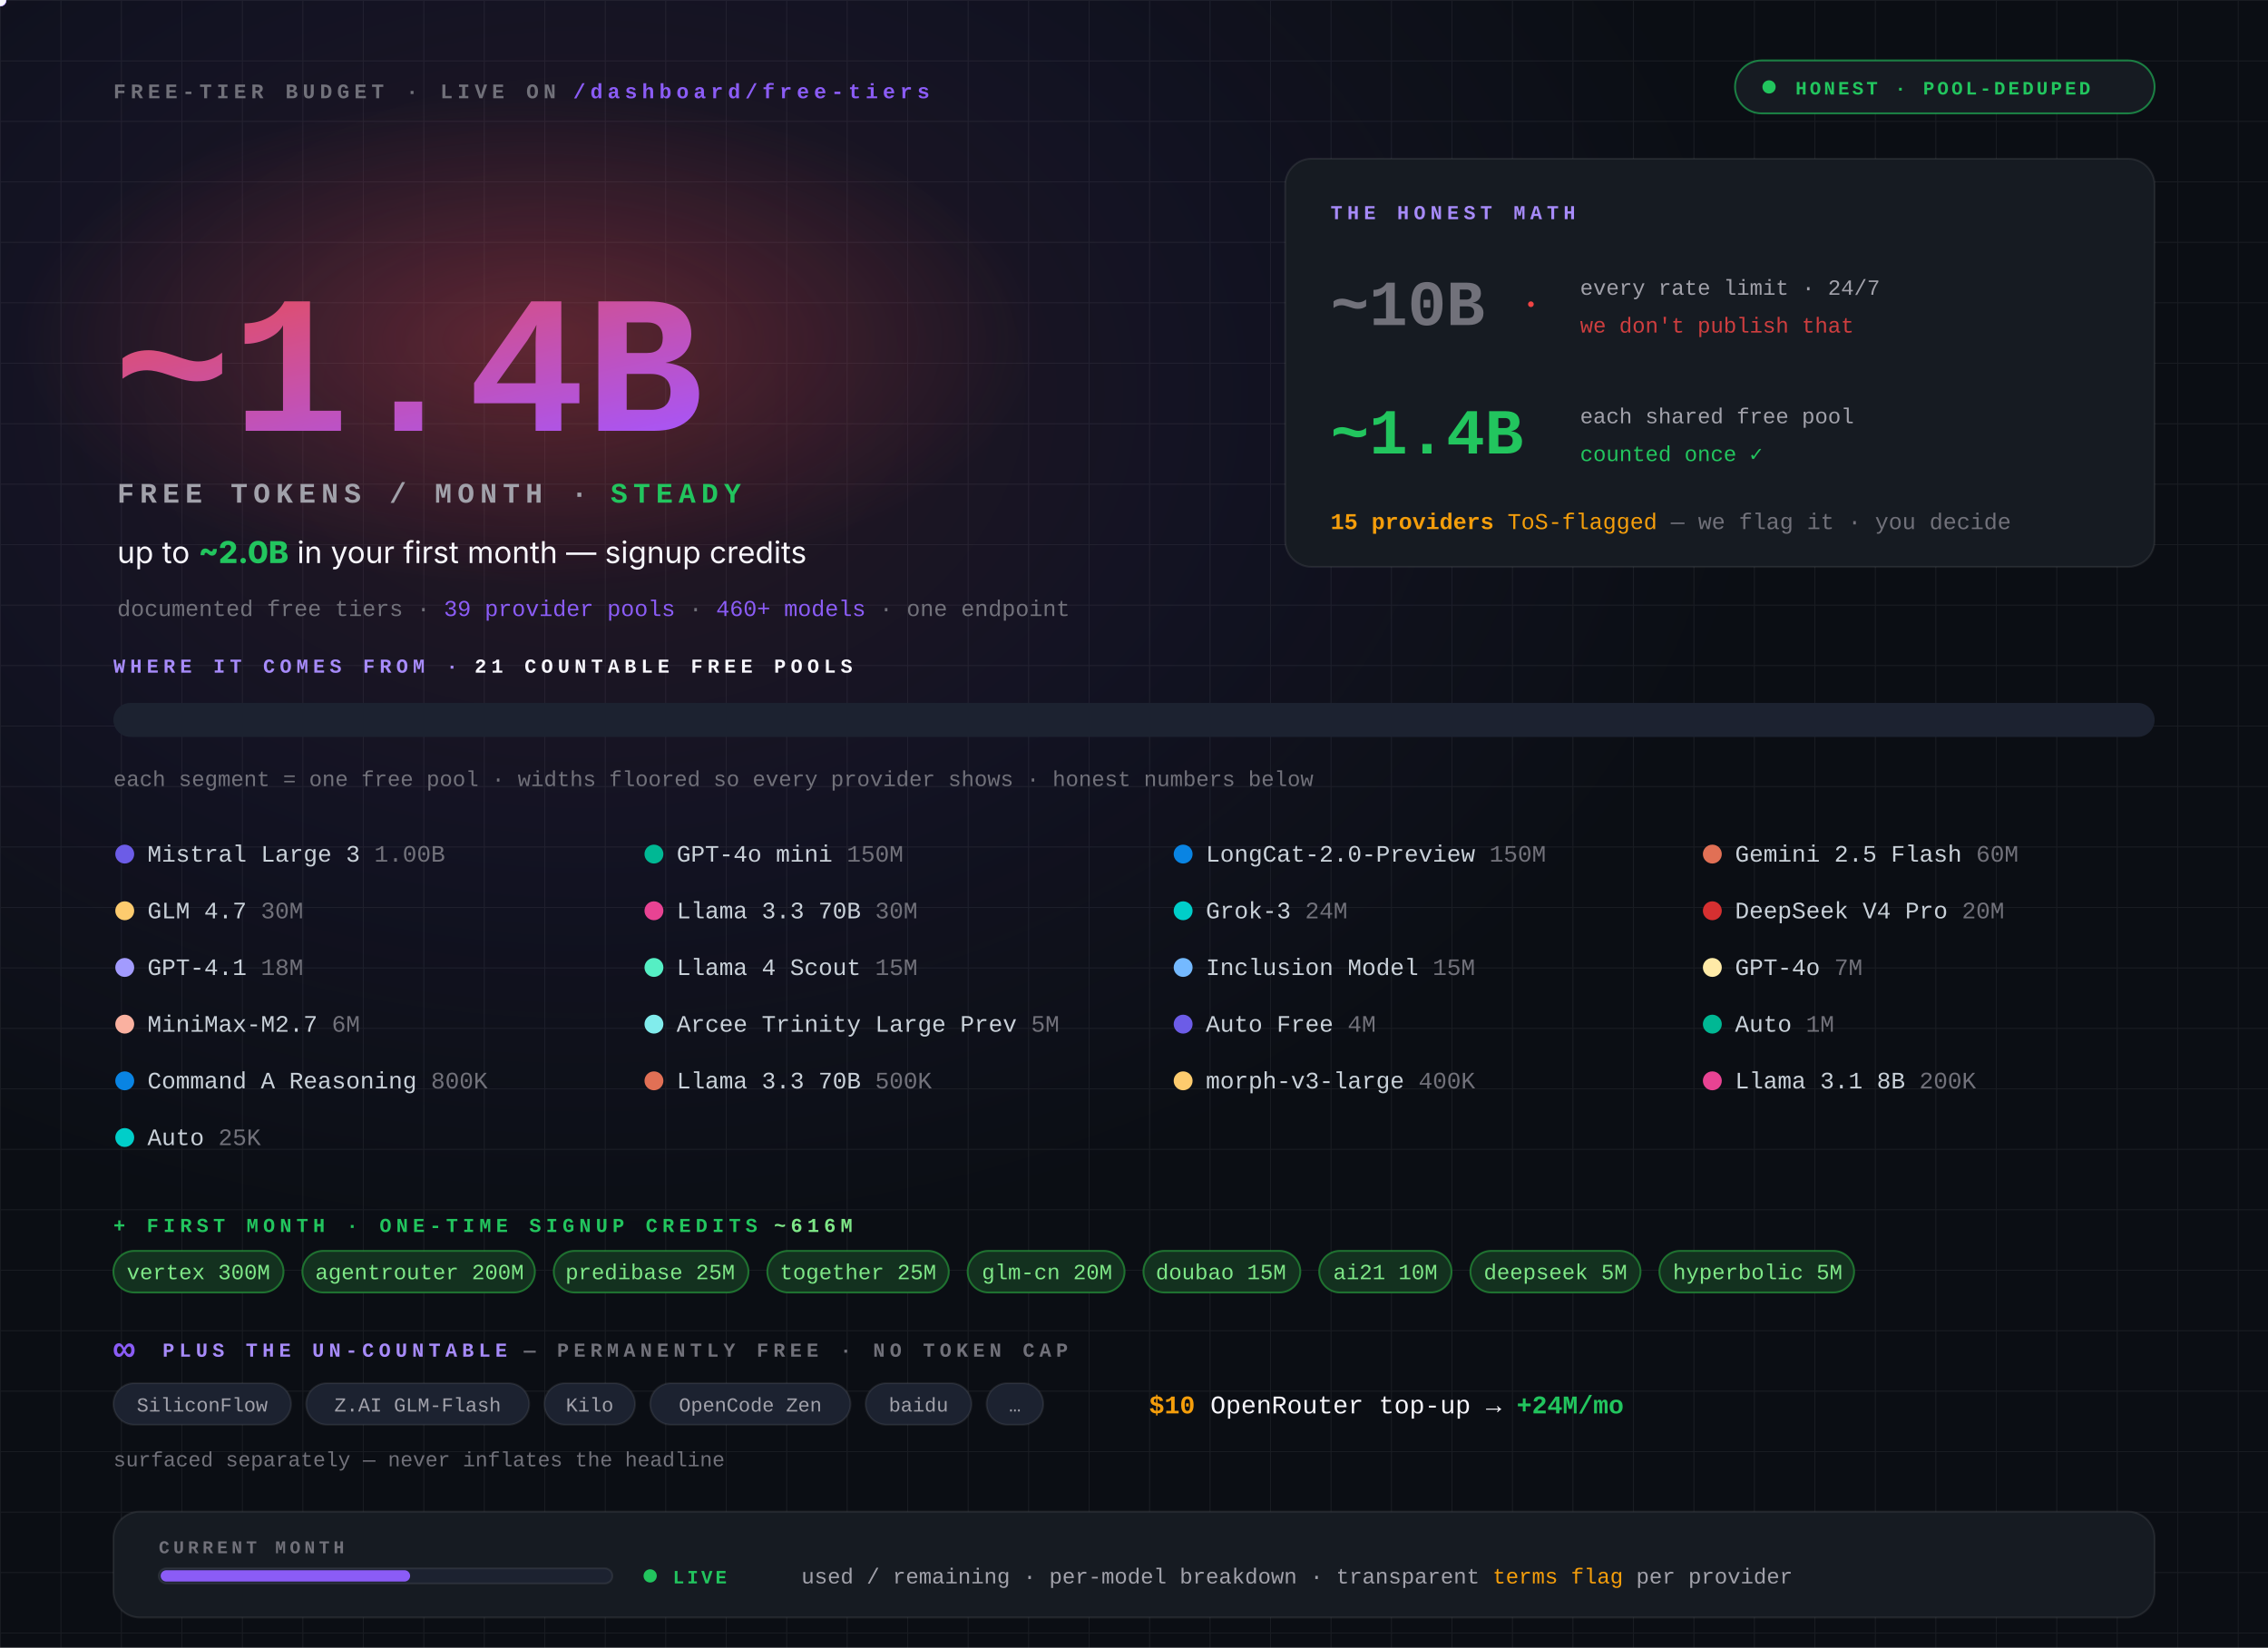
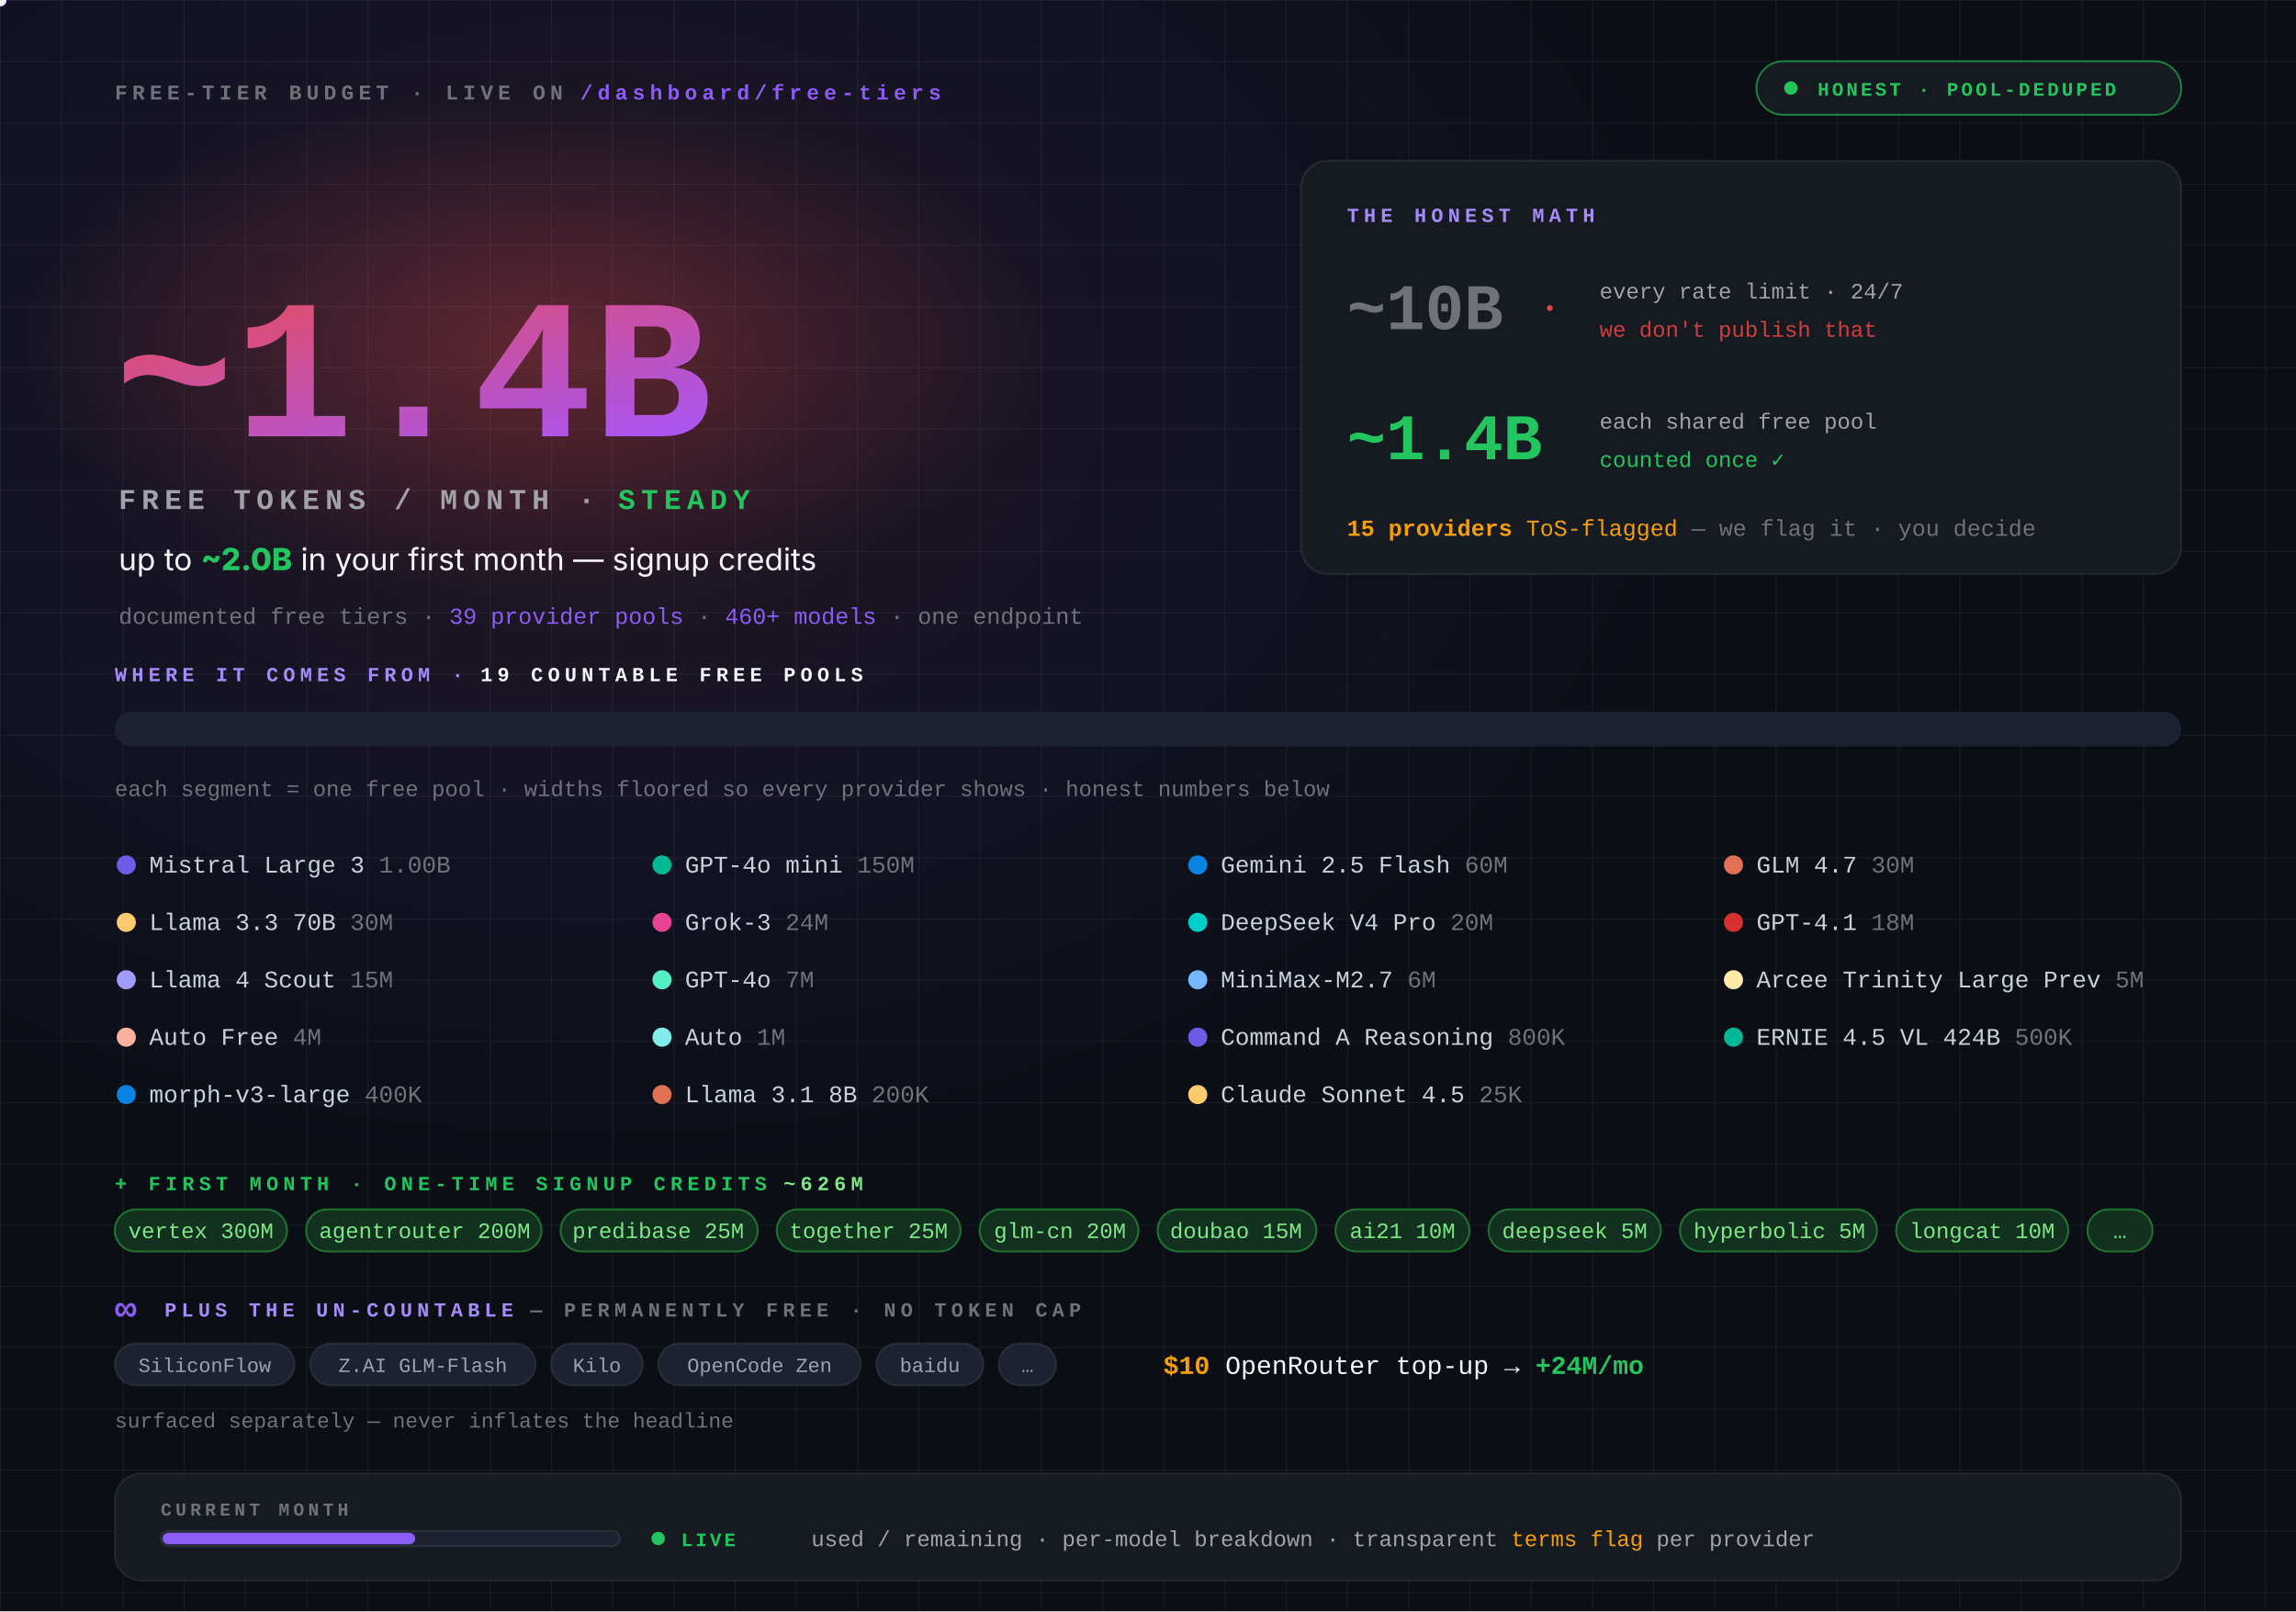
- <svg xmlns="http://www.w3.org/2000/svg" viewBox="0 0 1200 872" role="img" aria-label="OmniRoute free-tier budget: about 1.6 billion free tokens per month steady, up to about 2.1 billion in your first month with signup credits, aggregated from the documented free tiers of 39 provider pools and 460+ models behind one endpoint, live on /dashboard/free-tiers. Honest pool-deduped math: each shared free pool is counted once — counting every rate limit 24/7 would read about 10B, which we don't publish; 15 providers carry a ToS flag so you decide. Budget bar of the 21 countable free pools with per-model breakdown: Mistral Large 3 1B, GPT-4o mini 150M, LongCat-2.0-Preview 150M, Gemini 2.5 Flash 60M, GLM 4.7 30M, Llama 3.3 70B 30M, Grok-3 24M, DeepSeek V4 Pro 20M, GPT-4.1 18M, Llama 4 Scout 15M, Inclusion Model 15M, GPT-4o 7M, MiniMax-M2.7 6M, Arcee Trinity 5M, and more. First month adds one-time signup credits of about 616M (vertex 300M, agentrouter 200M, predibase 25M, together 25M, glm-cn 20M, doubao 15M, ai21 10M, deepseek 5M, hyperbolic 5M). Plus the un-countable: permanently-free no-token-cap providers (SiliconFlow, Z.AI GLM-Flash, Kilo, OpenCode Zen, baidu and more) and a $10 OpenRouter top-up unlocking +24M per month, surfaced separately so they never inflate the headline. Live used/remaining and per-model breakdown on the dashboard.">
+ <svg xmlns="http://www.w3.org/2000/svg" viewBox="0 0 1200 842" role="img" aria-label="OmniRoute free-tier budget: about 1.4 billion free tokens per month steady, up to about 2.0 billion in your first month with signup credits, aggregated from the documented free tiers of 39 provider pools and 460+ models behind one endpoint, live on /dashboard/free-tiers. Honest pool-deduped math: each shared free pool is counted once — counting every rate limit 24/7 would read about 10B, which we don't publish; 15 providers carry a ToS flag so you decide. Budget bar of the 19 countable free pools with per-model breakdown: Mistral Large 3 1B, GPT-4o mini 150M, Gemini 2.5 Flash 60M, GLM 4.7 30M, Llama 3.3 70B 30M, Grok-3 24M, DeepSeek V4 Pro 20M, GPT-4.1 18M, Llama 4 Scout 15M, GPT-4o 7M, MiniMax-M2.7 6M, Arcee Trinity 5M, and more. First month adds one-time signup credits of about 626M (vertex 300M, agentrouter 200M, predibase 25M, together 25M, glm-cn 20M, doubao 15M, ai21 10M, longcat 10M, deepseek 5M, hyperbolic 5M, nscale 5M). Plus the un-countable: permanently-free no-token-cap providers (SiliconFlow, Z.AI GLM-Flash, Kilo, OpenCode Zen, baidu and more) and a $10 OpenRouter top-up unlocking +24M per month, surfaced separately so they never inflate the headline. Live used/remaining and per-model breakdown on the dashboard.">
  <defs>
    <pattern id="gridPaperF" width="32" height="32" patternUnits="userSpaceOnUse">
      <path d="M 32 0 L 0 0 0 32" fill="none" stroke="#ffffff" stroke-opacity="0.06" stroke-width="1" />
    </pattern>
    <radialGradient id="bgGlowF" cx="26%" cy="24%" r="52%">
      <stop offset="0%" stop-color="#e54d5e" stop-opacity="0.14" />
      <stop offset="55%" stop-color="#8b5cf6" stop-opacity="0.06" />
      <stop offset="100%" stop-color="#6366f1" stop-opacity="0" />
    </radialGradient>
    <linearGradient id="gradBrandF" x1="0" y1="0" x2="1" y2="1">
      <stop offset="0%" stop-color="#e54d5e" />
      <stop offset="100%" stop-color="#a855f7" />
    </linearGradient>
    <radialGradient id="heroGlowF" cx="50%" cy="50%" r="50%">
      <stop offset="0%" stop-color="#e54d5e" stop-opacity="0.30" />
      <stop offset="100%" stop-color="#e54d5e" stop-opacity="0" />
    </radialGradient>
    <path id="pTk1F" d="M 44,84 C 150,112 190,146 302,168" />
    <path id="pTk2F" d="M 30,310 C 136,290 176,240 296,206" />
    <path id="pTk3F" d="M 96,436 C 186,392 208,308 314,230" />
    <clipPath id="barShapeF">
      <rect x="60" y="372" width="1080" height="18" rx="9" />
    </clipPath>
    <clipPath id="barRevF">
      <rect x="60" y="372" width="0" height="18">
        <animate attributeName="width" values="1080;0;1080;1080" keyTimes="0;0.02;0.24;1" dur="10s" repeatCount="indefinite" />
      </rect>
    </clipPath>
  </defs>
-   <rect width="1200" height="872" fill="#0b0e14" />
-   <rect width="1200" height="872" fill="url(#gridPaperF)" />
-   <rect width="1200" height="872" fill="url(#bgGlowF)" />
+   <rect width="1200" height="842" fill="#0b0e14" />
+   <rect width="1200" height="842" fill="url(#gridPaperF)" />
+   <rect width="1200" height="842" fill="url(#bgGlowF)" />
  <text x="60" y="52" font-family="Consolas, 'Courier New', monospace" font-size="11" letter-spacing="2.5" font-weight="700" fill="#71717a">FREE-TIER BUDGET · LIVE ON <tspan fill="#8b5cf6">/dashboard/free-tiers</tspan>
  </text>
  <g transform="translate(918, 32)">
    <rect width="222" height="28" rx="14" fill="#161b22" stroke="#22c55e" stroke-width="1" stroke-opacity="0.6" />
    <circle cx="18" cy="14" r="3.5" fill="#22c55e">
      <animate attributeName="opacity" values="1;0.35;1" dur="1.6s" repeatCount="indefinite" />
    </circle>
    <text x="32" y="18" font-family="Consolas, 'Courier New', monospace" font-size="10" letter-spacing="1.5" font-weight="700" fill="#22c55e">HONEST · POOL-DEDUPED</text>
  </g>
  <ellipse cx="280" cy="180" rx="270" ry="130" fill="url(#heroGlowF)">
    <animate attributeName="rx" values="250;290;250" dur="4s" repeatCount="indefinite" />
  </ellipse>
  <g fill="#a78bfa">
    <circle r="3.4">
      <animateMotion dur="2.4s" repeatCount="indefinite" begin="0s">
        <mpath href="#pTk1F" />
      </animateMotion>
      <animate attributeName="opacity" values="0;1;1;0" dur="2.4s" begin="0s" repeatCount="indefinite" />
    </circle>
    <circle r="3.4">
      <animateMotion dur="2.4s" repeatCount="indefinite" begin="0.8s">
        <mpath href="#pTk2F" />
      </animateMotion>
      <animate attributeName="opacity" values="0;1;1;0" dur="2.4s" begin="0.8s" repeatCount="indefinite" />
    </circle>
    <circle r="3.4">
      <animateMotion dur="2.4s" repeatCount="indefinite" begin="1.6s">
        <mpath href="#pTk3F" />
      </animateMotion>
      <animate attributeName="opacity" values="0;1;1;0" dur="2.4s" begin="1.6s" repeatCount="indefinite" />
    </circle>
  </g>
  <text x="60" y="228" font-family="Consolas, 'Courier New', monospace" font-size="104" font-weight="800" fill="url(#gradBrandF)">~1.4B</text>
  <text x="62" y="266" font-family="Consolas, 'Courier New', monospace" font-size="15" letter-spacing="3" font-weight="700" fill="#a1a1aa">FREE TOKENS / MONTH · <tspan fill="#22c55e">STEADY</tspan>
  </text>
  <text x="62" y="298" font-family="Inter, 'Segoe UI', Arial, Helvetica, system-ui, sans-serif" font-size="16" fill="#F7F6FC">up to <tspan font-weight="800" fill="#22c55e">~2.0B</tspan> in your first month — signup credits</text>
  <text x="62" y="326" font-family="Consolas, 'Courier New', monospace" font-size="12" fill="#71717a">documented free tiers · <tspan fill="#8b5cf6">39 provider pools</tspan> · <tspan fill="#8b5cf6">460+ models</tspan> · one endpoint</text>
  <rect x="680" y="84" width="460" height="216" rx="14" fill="#161b22" stroke="#ffffff" stroke-opacity="0.08" stroke-width="1" />
  <text x="704" y="116" font-family="Consolas, 'Courier New', monospace" font-size="10.5" letter-spacing="2.5" font-weight="700" fill="#a78bfa">THE HONEST MATH</text>
  <text x="704" y="172" font-family="Consolas, 'Courier New', monospace" font-size="34" font-weight="800" fill="#71717a">~10B</text>
  <line x1="698" y1="161" x2="810" y2="161" stroke="#ef4444" stroke-width="3" stroke-linecap="round" stroke-dasharray="112" stroke-dashoffset="112">
    <animate attributeName="stroke-dashoffset" values="0;112;0;0" keyTimes="0;0.10;0.18;1" dur="10s" repeatCount="indefinite" />
  </line>
  <text x="836" y="156" font-family="Consolas, 'Courier New', monospace" font-size="11.5" fill="#a1a1aa">every rate limit · 24/7</text>
  <text x="836" y="176" font-family="Consolas, 'Courier New', monospace" font-size="11.5" fill="#ef4444" opacity="0.85">we don't publish that</text>
  <text x="704" y="240" font-family="Consolas, 'Courier New', monospace" font-size="34" font-weight="800" fill="#22c55e">~1.4B</text>
  <text x="836" y="224" font-family="Consolas, 'Courier New', monospace" font-size="11.5" fill="#a1a1aa">each shared free pool</text>
  <text x="836" y="244" font-family="Consolas, 'Courier New', monospace" font-size="11.5" fill="#22c55e">counted once ✓</text>
  <text x="704" y="280" font-family="Consolas, 'Courier New', monospace" font-size="12" fill="#f59e0b">
    <tspan font-weight="800">15 providers</tspan> ToS-flagged <tspan fill="#71717a">— we flag it · you decide</tspan>
  </text>
-   <text x="60" y="356" font-family="Consolas, 'Courier New', monospace" font-size="10.5" letter-spacing="2.5" font-weight="700" fill="#a78bfa">WHERE IT COMES FROM · <tspan fill="#F7F6FC">21 COUNTABLE FREE POOLS</tspan>
+   <text x="60" y="356" font-family="Consolas, 'Courier New', monospace" font-size="10.5" letter-spacing="2.5" font-weight="700" fill="#a78bfa">WHERE IT COMES FROM · <tspan fill="#F7F6FC">19 COUNTABLE FREE POOLS</tspan>
  </text>
  <g clip-path="url(#barShapeF)">
    <rect x="60" y="372" width="1080" height="18" fill="#1c2230" />
    <g clip-path="url(#barRevF)">
-       <rect x="60.0" y="372" width="579.1" height="18" fill="#6c5ce7" />
-       <rect x="640.1" y="372" width="94.3" height="18" fill="#00b894" />
-       <rect x="735.4" y="372" width="94.3" height="18" fill="#0984e3" />
-       <rect x="830.7" y="372" width="42.9" height="18" fill="#e17055" />
-       <rect x="874.6" y="372" width="25.8" height="18" fill="#fdcb6e" />
-       <rect x="901.5" y="372" width="25.8" height="18" fill="#e84393" />
-       <rect x="928.3" y="372" width="22.4" height="18" fill="#00cec9" />
-       <rect x="951.7" y="372" width="20.1" height="18" fill="#d63031" />
-       <rect x="972.8" y="372" width="19.0" height="18" fill="#a29bfe" />
-       <rect x="992.8" y="372" width="17.2" height="18" fill="#55efc4" />
-       <rect x="1011.0" y="372" width="17.2" height="18" fill="#74b9ff" />
-       <rect x="1029.2" y="372" width="12.7" height="18" fill="#ffeaa7" />
-       <rect x="1042.9" y="372" width="12.1" height="18" fill="#fab1a0" />
-       <rect x="1056.0" y="372" width="11.5" height="18" fill="#81ecec" />
-       <rect x="1068.5" y="372" width="10.7" height="18" fill="#6c5ce7" />
-       <rect x="1080.2" y="372" width="9.3" height="18" fill="#00b894" />
-       <rect x="1090.5" y="372" width="9.2" height="18" fill="#0984e3" />
-       <rect x="1100.7" y="372" width="8.9" height="18" fill="#e17055" />
-       <rect x="1110.6" y="372" width="8.9" height="18" fill="#fdcb6e" />
-       <rect x="1120.5" y="372" width="8.8" height="18" fill="#e84393" />
-       <rect x="1130.3" y="372" width="8.7" height="18" fill="#00cec9" />
+       <rect x="60.0" y="372" width="662.3" height="18" fill="#6c5ce7" />
+       <rect x="723.3" y="372" width="106.7" height="18" fill="#00b894" />
+       <rect x="831.0" y="372" width="47.9" height="18" fill="#0984e3" />
+       <rect x="879.9" y="372" width="28.3" height="18" fill="#e17055" />
+       <rect x="909.2" y="372" width="28.3" height="18" fill="#fdcb6e" />
+       <rect x="938.5" y="372" width="24.4" height="18" fill="#e84393" />
+       <rect x="963.9" y="372" width="21.8" height="18" fill="#00cec9" />
+       <rect x="986.7" y="372" width="20.5" height="18" fill="#d63031" />
+       <rect x="1008.2" y="372" width="18.5" height="18" fill="#a29bfe" />
+       <rect x="1027.7" y="372" width="13.3" height="18" fill="#55efc4" />
+       <rect x="1042.0" y="372" width="12.6" height="18" fill="#74b9ff" />
+       <rect x="1055.6" y="372" width="12.0" height="18" fill="#ffeaa7" />
+       <rect x="1068.6" y="372" width="11.3" height="18" fill="#fab1a0" />
+       <rect x="1080.9" y="372" width="9.4" height="18" fill="#81ecec" />
+       <rect x="1091.3" y="372" width="9.2" height="18" fill="#6c5ce7" />
+       <rect x="1101.5" y="372" width="9.0" height="18" fill="#00b894" />
+       <rect x="1111.5" y="372" width="9.0" height="18" fill="#0984e3" />
+       <rect x="1121.5" y="372" width="8.8" height="18" fill="#e17055" />
+       <rect x="1131.3" y="372" width="8.7" height="18" fill="#fdcb6e" />
    </g>
  </g>
  <circle r="3.2" fill="#F7F6FC">
    <animateMotion path="M 60,381 L 1140,381" keyPoints="0;0;1;1" keyTimes="0;0.02;0.24;1" calcMode="linear" dur="10s" repeatCount="indefinite" />
    <animate attributeName="opacity" values="0;1;1;0;0" keyTimes="0;0.02;0.23;0.26;1" dur="10s" repeatCount="indefinite" />
  </circle>
  <text x="60" y="416" font-family="Consolas, 'Courier New', monospace" font-size="11.5" fill="#71717a">each segment = one free pool · widths floored so every provider shows · honest numbers below</text>
  <g font-family="Consolas, 'Courier New', monospace" font-size="12.5">
    <circle cx="66" cy="452" r="5" fill="#6c5ce7" />
    <text x="78" y="456" fill="#c9d1d9">Mistral Large 3 <tspan fill="#71717a">1.00B</tspan>
    </text>
    <circle cx="346" cy="452" r="5" fill="#00b894" />
    <text x="358" y="456" fill="#c9d1d9">GPT-4o mini <tspan fill="#71717a">150M</tspan>
    </text>
    <circle cx="626" cy="452" r="5" fill="#0984e3" />
-     <text x="638" y="456" fill="#c9d1d9">LongCat-2.0-Preview <tspan fill="#71717a">150M</tspan>
+     <text x="638" y="456" fill="#c9d1d9">Gemini 2.5 Flash <tspan fill="#71717a">60M</tspan>
    </text>
    <circle cx="906" cy="452" r="5" fill="#e17055" />
-     <text x="918" y="456" fill="#c9d1d9">Gemini 2.5 Flash <tspan fill="#71717a">60M</tspan>
+     <text x="918" y="456" fill="#c9d1d9">GLM 4.7 <tspan fill="#71717a">30M</tspan>
    </text>
    <circle cx="66" cy="482" r="5" fill="#fdcb6e" />
-     <text x="78" y="486" fill="#c9d1d9">GLM 4.7 <tspan fill="#71717a">30M</tspan>
+     <text x="78" y="486" fill="#c9d1d9">Llama 3.3 70B <tspan fill="#71717a">30M</tspan>
    </text>
    <circle cx="346" cy="482" r="5" fill="#e84393" />
-     <text x="358" y="486" fill="#c9d1d9">Llama 3.3 70B <tspan fill="#71717a">30M</tspan>
+     <text x="358" y="486" fill="#c9d1d9">Grok-3 <tspan fill="#71717a">24M</tspan>
    </text>
    <circle cx="626" cy="482" r="5" fill="#00cec9" />
-     <text x="638" y="486" fill="#c9d1d9">Grok-3 <tspan fill="#71717a">24M</tspan>
+     <text x="638" y="486" fill="#c9d1d9">DeepSeek V4 Pro <tspan fill="#71717a">20M</tspan>
    </text>
    <circle cx="906" cy="482" r="5" fill="#d63031" />
-     <text x="918" y="486" fill="#c9d1d9">DeepSeek V4 Pro <tspan fill="#71717a">20M</tspan>
+     <text x="918" y="486" fill="#c9d1d9">GPT-4.1 <tspan fill="#71717a">18M</tspan>
    </text>
    <circle cx="66" cy="512" r="5" fill="#a29bfe" />
-     <text x="78" y="516" fill="#c9d1d9">GPT-4.1 <tspan fill="#71717a">18M</tspan>
+     <text x="78" y="516" fill="#c9d1d9">Llama 4 Scout <tspan fill="#71717a">15M</tspan>
    </text>
    <circle cx="346" cy="512" r="5" fill="#55efc4" />
-     <text x="358" y="516" fill="#c9d1d9">Llama 4 Scout <tspan fill="#71717a">15M</tspan>
+     <text x="358" y="516" fill="#c9d1d9">GPT-4o <tspan fill="#71717a">7M</tspan>
    </text>
    <circle cx="626" cy="512" r="5" fill="#74b9ff" />
-     <text x="638" y="516" fill="#c9d1d9">Inclusion Model <tspan fill="#71717a">15M</tspan>
+     <text x="638" y="516" fill="#c9d1d9">MiniMax-M2.7 <tspan fill="#71717a">6M</tspan>
    </text>
    <circle cx="906" cy="512" r="5" fill="#ffeaa7" />
-     <text x="918" y="516" fill="#c9d1d9">GPT-4o <tspan fill="#71717a">7M</tspan>
+     <text x="918" y="516" fill="#c9d1d9">Arcee Trinity Large Prev <tspan fill="#71717a">5M</tspan>
    </text>
    <circle cx="66" cy="542" r="5" fill="#fab1a0" />
-     <text x="78" y="546" fill="#c9d1d9">MiniMax-M2.7 <tspan fill="#71717a">6M</tspan>
+     <text x="78" y="546" fill="#c9d1d9">Auto Free <tspan fill="#71717a">4M</tspan>
    </text>
    <circle cx="346" cy="542" r="5" fill="#81ecec" />
-     <text x="358" y="546" fill="#c9d1d9">Arcee Trinity Large Prev <tspan fill="#71717a">5M</tspan>
+     <text x="358" y="546" fill="#c9d1d9">Auto <tspan fill="#71717a">1M</tspan>
    </text>
    <circle cx="626" cy="542" r="5" fill="#6c5ce7" />
-     <text x="638" y="546" fill="#c9d1d9">Auto Free <tspan fill="#71717a">4M</tspan>
+     <text x="638" y="546" fill="#c9d1d9">Command A Reasoning <tspan fill="#71717a">800K</tspan>
    </text>
    <circle cx="906" cy="542" r="5" fill="#00b894" />
-     <text x="918" y="546" fill="#c9d1d9">Auto <tspan fill="#71717a">1M</tspan>
+     <text x="918" y="546" fill="#c9d1d9">ERNIE 4.5 VL 424B <tspan fill="#71717a">500K</tspan>
    </text>
    <circle cx="66" cy="572" r="5" fill="#0984e3" />
-     <text x="78" y="576" fill="#c9d1d9">Command A Reasoning <tspan fill="#71717a">800K</tspan>
+     <text x="78" y="576" fill="#c9d1d9">morph-v3-large <tspan fill="#71717a">400K</tspan>
    </text>
    <circle cx="346" cy="572" r="5" fill="#e17055" />
-     <text x="358" y="576" fill="#c9d1d9">Llama 3.3 70B <tspan fill="#71717a">500K</tspan>
+     <text x="358" y="576" fill="#c9d1d9">Llama 3.1 8B <tspan fill="#71717a">200K</tspan>
    </text>
    <circle cx="626" cy="572" r="5" fill="#fdcb6e" />
-     <text x="638" y="576" fill="#c9d1d9">morph-v3-large <tspan fill="#71717a">400K</tspan>
-     </text>
-     <circle cx="906" cy="572" r="5" fill="#e84393" />
-     <text x="918" y="576" fill="#c9d1d9">Llama 3.1 8B <tspan fill="#71717a">200K</tspan>
-     </text>
-     <circle cx="66" cy="602" r="5" fill="#00cec9" />
-     <text x="78" y="606" fill="#c9d1d9">Auto <tspan fill="#71717a">25K</tspan>
-     </text>
-   </g>
-   <text x="60" y="652" font-family="Consolas, 'Courier New', monospace" font-size="10.5" letter-spacing="2.5" font-weight="700" fill="#22c55e">+ FIRST MONTH · ONE-TIME SIGNUP CREDITS <tspan fill="#7ee787">~616M</tspan>
+     <text x="638" y="576" fill="#c9d1d9">Claude Sonnet 4.5 <tspan fill="#71717a">25K</tspan>
+     </text>
+   </g>
+   <text x="60" y="622" font-family="Consolas, 'Courier New', monospace" font-size="10.5" letter-spacing="2.5" font-weight="700" fill="#22c55e">+ FIRST MONTH · ONE-TIME SIGNUP CREDITS <tspan fill="#7ee787">~626M</tspan>
  </text>
  <g font-family="Consolas, 'Courier New', monospace">
-     <rect x="60" y="662" width="90" height="22" rx="11" fill="#13311f" stroke="#238636" stroke-opacity="0.8" />
-     <text x="105" y="677" font-size="11.5" fill="#7ee787" text-anchor="middle">vertex 300M</text>
-     <rect x="160" y="662" width="123" height="22" rx="11" fill="#13311f" stroke="#238636" stroke-opacity="0.8" />
-     <text x="222" y="677" font-size="11.5" fill="#7ee787" text-anchor="middle">agentrouter 200M</text>
-     <rect x="293" y="662" width="103" height="22" rx="11" fill="#13311f" stroke="#238636" stroke-opacity="0.8" />
-     <text x="344" y="677" font-size="11.5" fill="#7ee787" text-anchor="middle">predibase 25M</text>
-     <rect x="406" y="662" width="96" height="22" rx="11" fill="#13311f" stroke="#238636" stroke-opacity="0.8" />
-     <text x="454" y="677" font-size="11.5" fill="#7ee787" text-anchor="middle">together 25M</text>
-     <rect x="512" y="662" width="83" height="22" rx="11" fill="#13311f" stroke="#238636" stroke-opacity="0.8" />
-     <text x="554" y="677" font-size="11.5" fill="#7ee787" text-anchor="middle">glm-cn 20M</text>
-     <rect x="605" y="662" width="83" height="22" rx="11" fill="#13311f" stroke="#238636" stroke-opacity="0.8" />
-     <text x="646" y="677" font-size="11.5" fill="#7ee787" text-anchor="middle">doubao 15M</text>
-     <rect x="698" y="662" width="70" height="22" rx="11" fill="#13311f" stroke="#238636" stroke-opacity="0.8" />
-     <text x="733" y="677" font-size="11.5" fill="#7ee787" text-anchor="middle">ai21 10M</text>
-     <rect x="778" y="662" width="90" height="22" rx="11" fill="#13311f" stroke="#238636" stroke-opacity="0.8" />
-     <text x="823" y="677" font-size="11.5" fill="#7ee787" text-anchor="middle">deepseek 5M</text>
-     <rect x="878" y="662" width="103" height="22" rx="11" fill="#13311f" stroke="#238636" stroke-opacity="0.8" />
-     <text x="930" y="677" font-size="11.5" fill="#7ee787" text-anchor="middle">hyperbolic 5M</text>
-   </g>
-   <text x="60" y="720" font-family="Consolas, 'Courier New', monospace" font-size="19" font-weight="800" fill="#8b5cf6">∞<animate attributeName="opacity" values="1;0.55;1" dur="4s" repeatCount="indefinite" />
-   </text>
-   <text x="86" y="718" font-family="Consolas, 'Courier New', monospace" font-size="10.5" letter-spacing="2.5" font-weight="700" fill="#a78bfa">PLUS THE UN-COUNTABLE <tspan fill="#71717a">— PERMANENTLY FREE · NO TOKEN CAP</tspan>
+     <rect x="60" y="632" width="90" height="22" rx="11" fill="#13311f" stroke="#238636" stroke-opacity="0.8" />
+     <text x="105" y="647" font-size="11.5" fill="#7ee787" text-anchor="middle">vertex 300M</text>
+     <rect x="160" y="632" width="123" height="22" rx="11" fill="#13311f" stroke="#238636" stroke-opacity="0.8" />
+     <text x="222" y="647" font-size="11.5" fill="#7ee787" text-anchor="middle">agentrouter 200M</text>
+     <rect x="293" y="632" width="103" height="22" rx="11" fill="#13311f" stroke="#238636" stroke-opacity="0.8" />
+     <text x="344" y="647" font-size="11.5" fill="#7ee787" text-anchor="middle">predibase 25M</text>
+     <rect x="406" y="632" width="96" height="22" rx="11" fill="#13311f" stroke="#238636" stroke-opacity="0.8" />
+     <text x="454" y="647" font-size="11.5" fill="#7ee787" text-anchor="middle">together 25M</text>
+     <rect x="512" y="632" width="83" height="22" rx="11" fill="#13311f" stroke="#238636" stroke-opacity="0.8" />
+     <text x="554" y="647" font-size="11.5" fill="#7ee787" text-anchor="middle">glm-cn 20M</text>
+     <rect x="605" y="632" width="83" height="22" rx="11" fill="#13311f" stroke="#238636" stroke-opacity="0.8" />
+     <text x="646" y="647" font-size="11.5" fill="#7ee787" text-anchor="middle">doubao 15M</text>
+     <rect x="698" y="632" width="70" height="22" rx="11" fill="#13311f" stroke="#238636" stroke-opacity="0.8" />
+     <text x="733" y="647" font-size="11.5" fill="#7ee787" text-anchor="middle">ai21 10M</text>
+     <rect x="778" y="632" width="90" height="22" rx="11" fill="#13311f" stroke="#238636" stroke-opacity="0.8" />
+     <text x="823" y="647" font-size="11.5" fill="#7ee787" text-anchor="middle">deepseek 5M</text>
+     <rect x="878" y="632" width="103" height="22" rx="11" fill="#13311f" stroke="#238636" stroke-opacity="0.8" />
+     <text x="930" y="647" font-size="11.5" fill="#7ee787" text-anchor="middle">hyperbolic 5M</text>
+     <rect x="991" y="632" width="90" height="22" rx="11" fill="#13311f" stroke="#238636" stroke-opacity="0.8" />
+     <text x="1036" y="647" font-size="11.5" fill="#7ee787" text-anchor="middle">longcat 10M</text>
+     <rect x="1091" y="632" width="34" height="22" rx="11" fill="#13311f" stroke="#238636" stroke-opacity="0.8" />
+     <text x="1108" y="647" font-size="11.5" fill="#7ee787" text-anchor="middle">…</text>
+   </g>
+   <text x="60" y="690" font-family="Consolas, 'Courier New', monospace" font-size="19" font-weight="800" fill="#8b5cf6">∞<animate attributeName="opacity" values="1;0.55;1" dur="4s" repeatCount="indefinite" />
+   </text>
+   <text x="86" y="688" font-family="Consolas, 'Courier New', monospace" font-size="10.5" letter-spacing="2.5" font-weight="700" fill="#a78bfa">PLUS THE UN-COUNTABLE <tspan fill="#71717a">— PERMANENTLY FREE · NO TOKEN CAP</tspan>
  </text>
  <g font-family="Consolas, 'Courier New', monospace" font-size="10.5" fill="#a1a1aa">
-     <rect x="60" y="732" width="94" height="22" rx="11" fill="#1c2230" stroke="#ffffff" stroke-opacity="0.08" />
-     <text x="107" y="747" text-anchor="middle">SiliconFlow</text>
-     <rect x="162" y="732" width="118" height="22" rx="11" fill="#1c2230" stroke="#ffffff" stroke-opacity="0.08" />
-     <text x="221" y="747" text-anchor="middle">Z.AI GLM-Flash</text>
-     <rect x="288" y="732" width="48" height="22" rx="11" fill="#1c2230" stroke="#ffffff" stroke-opacity="0.08" />
-     <text x="312" y="747" text-anchor="middle">Kilo</text>
-     <rect x="344" y="732" width="106" height="22" rx="11" fill="#1c2230" stroke="#ffffff" stroke-opacity="0.08" />
-     <text x="397" y="747" text-anchor="middle">OpenCode Zen</text>
-     <rect x="458" y="732" width="56" height="22" rx="11" fill="#1c2230" stroke="#ffffff" stroke-opacity="0.08" />
-     <text x="486" y="747" text-anchor="middle">baidu</text>
-     <rect x="522" y="732" width="30" height="22" rx="11" fill="#1c2230" stroke="#ffffff" stroke-opacity="0.08" />
-     <text x="537" y="747" text-anchor="middle">…</text>
-   </g>
-   <text x="608" y="748" font-family="Consolas, 'Courier New', monospace" font-size="13.5" fill="#F7F6FC">
+     <rect x="60" y="702" width="94" height="22" rx="11" fill="#1c2230" stroke="#ffffff" stroke-opacity="0.08" />
+     <text x="107" y="717" text-anchor="middle">SiliconFlow</text>
+     <rect x="162" y="702" width="118" height="22" rx="11" fill="#1c2230" stroke="#ffffff" stroke-opacity="0.08" />
+     <text x="221" y="717" text-anchor="middle">Z.AI GLM-Flash</text>
+     <rect x="288" y="702" width="48" height="22" rx="11" fill="#1c2230" stroke="#ffffff" stroke-opacity="0.08" />
+     <text x="312" y="717" text-anchor="middle">Kilo</text>
+     <rect x="344" y="702" width="106" height="22" rx="11" fill="#1c2230" stroke="#ffffff" stroke-opacity="0.08" />
+     <text x="397" y="717" text-anchor="middle">OpenCode Zen</text>
+     <rect x="458" y="702" width="56" height="22" rx="11" fill="#1c2230" stroke="#ffffff" stroke-opacity="0.08" />
+     <text x="486" y="717" text-anchor="middle">baidu</text>
+     <rect x="522" y="702" width="30" height="22" rx="11" fill="#1c2230" stroke="#ffffff" stroke-opacity="0.08" />
+     <text x="537" y="717" text-anchor="middle">…</text>
+   </g>
+   <text x="608" y="718" font-family="Consolas, 'Courier New', monospace" font-size="13.5" fill="#F7F6FC">
    <tspan fill="#f59e0b" font-weight="700">$10</tspan> OpenRouter top-up → <tspan fill="#22c55e" font-weight="700">+24M/mo</tspan>
  </text>
-   <text x="60" y="776" font-family="Consolas, 'Courier New', monospace" font-size="11" fill="#71717a">surfaced separately — never inflates the headline</text>
-   <rect x="60" y="800" width="1080" height="56" rx="14" fill="#161b22" stroke="#ffffff" stroke-opacity="0.08" stroke-width="1" />
-   <text x="84" y="822" font-family="Consolas, 'Courier New', monospace" font-size="9.5" letter-spacing="2" font-weight="700" fill="#71717a">CURRENT MONTH</text>
-   <rect x="84" y="830" width="240" height="8" rx="4" fill="#1c2230" stroke="#ffffff" stroke-opacity="0.08" stroke-width="1" />
-   <rect x="85" y="831" width="132" height="6" rx="3" fill="#8b5cf6" />
+   <text x="60" y="746" font-family="Consolas, 'Courier New', monospace" font-size="11" fill="#71717a">surfaced separately — never inflates the headline</text>
+   <rect x="60" y="770" width="1080" height="56" rx="14" fill="#161b22" stroke="#ffffff" stroke-opacity="0.08" stroke-width="1" />
+   <text x="84" y="792" font-family="Consolas, 'Courier New', monospace" font-size="9.5" letter-spacing="2" font-weight="700" fill="#71717a">CURRENT MONTH</text>
+   <rect x="84" y="800" width="240" height="8" rx="4" fill="#1c2230" stroke="#ffffff" stroke-opacity="0.08" stroke-width="1" />
+   <rect x="85" y="801" width="132" height="6" rx="3" fill="#8b5cf6" />
  <circle r="2.6" fill="#F7F6FC">
-     <animateMotion path="M 85,834 L 217,834" dur="3s" repeatCount="indefinite" />
+     <animateMotion path="M 85,804 L 217,804" dur="3s" repeatCount="indefinite" />
    <animate attributeName="opacity" values="0;1;1;0" dur="3s" repeatCount="indefinite" />
  </circle>
-   <circle cx="344" cy="834" r="3.5" fill="#22c55e">
+   <circle cx="344" cy="804" r="3.5" fill="#22c55e">
    <animate attributeName="opacity" values="1;0.3;1" dur="1.2s" repeatCount="indefinite" />
  </circle>
-   <text x="356" y="838" font-family="Consolas, 'Courier New', monospace" font-size="10" letter-spacing="1.5" font-weight="700" fill="#22c55e">LIVE</text>
-   <text x="424" y="838" font-family="Consolas, 'Courier New', monospace" font-size="11.5" fill="#a1a1aa">used / remaining · per-model breakdown · transparent <tspan fill="#f59e0b">terms flag</tspan> per provider</text>
+   <text x="356" y="808" font-family="Consolas, 'Courier New', monospace" font-size="10" letter-spacing="1.5" font-weight="700" fill="#22c55e">LIVE</text>
+   <text x="424" y="808" font-family="Consolas, 'Courier New', monospace" font-size="11.5" fill="#a1a1aa">used / remaining · per-model breakdown · transparent <tspan fill="#f59e0b">terms flag</tspan> per provider</text>
</svg>
